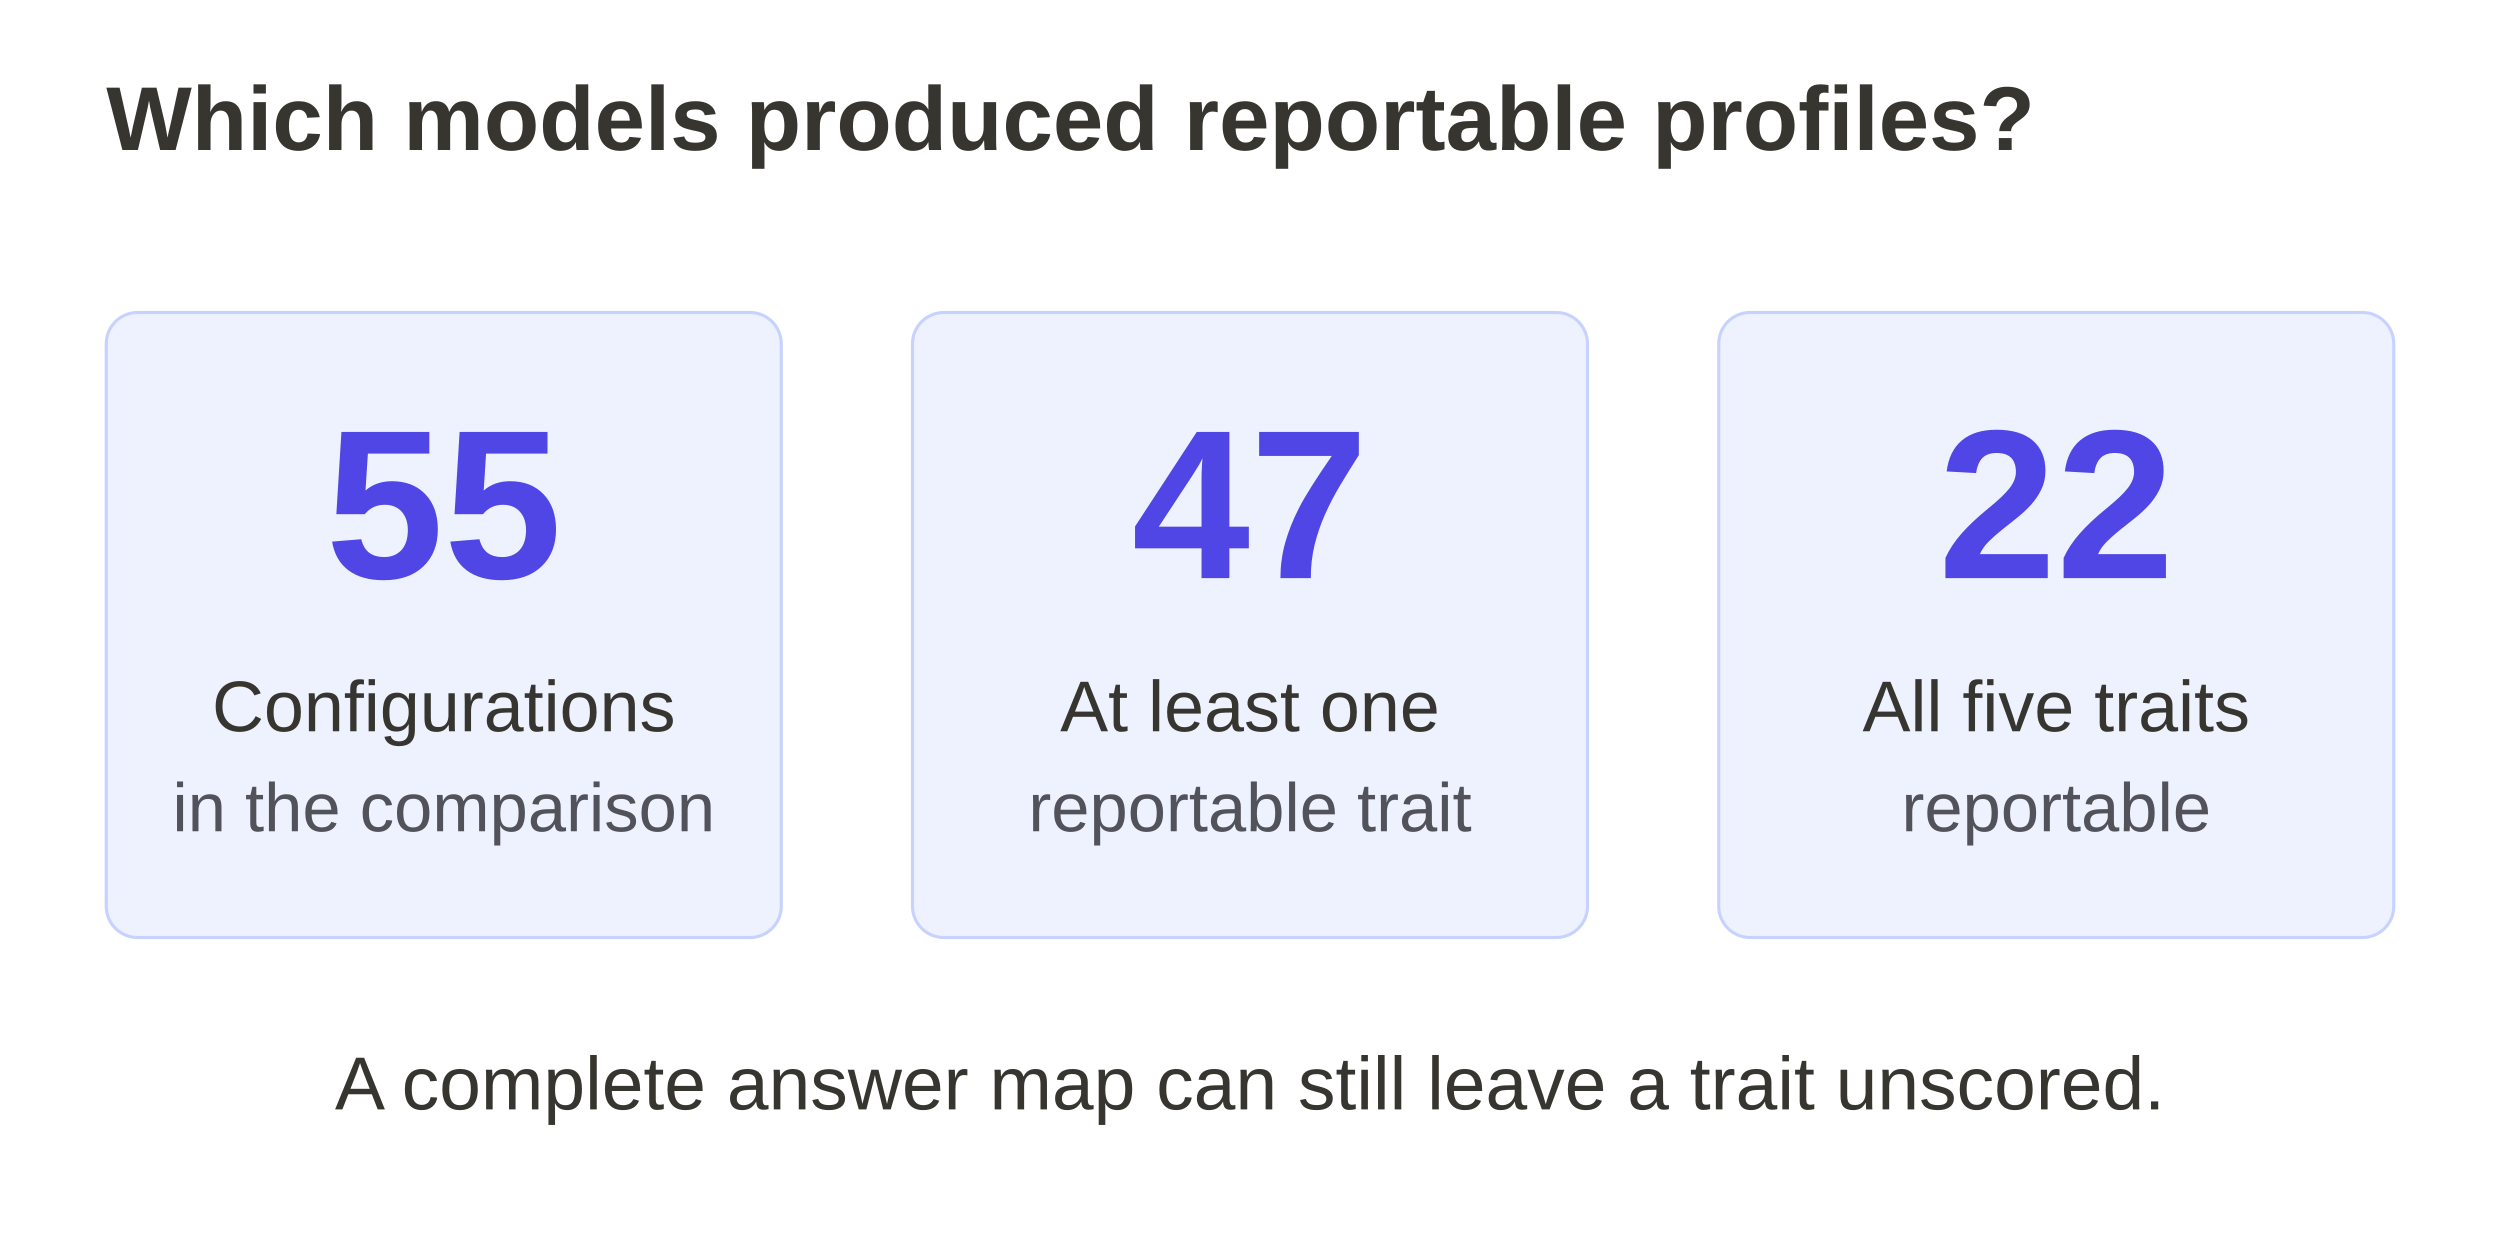
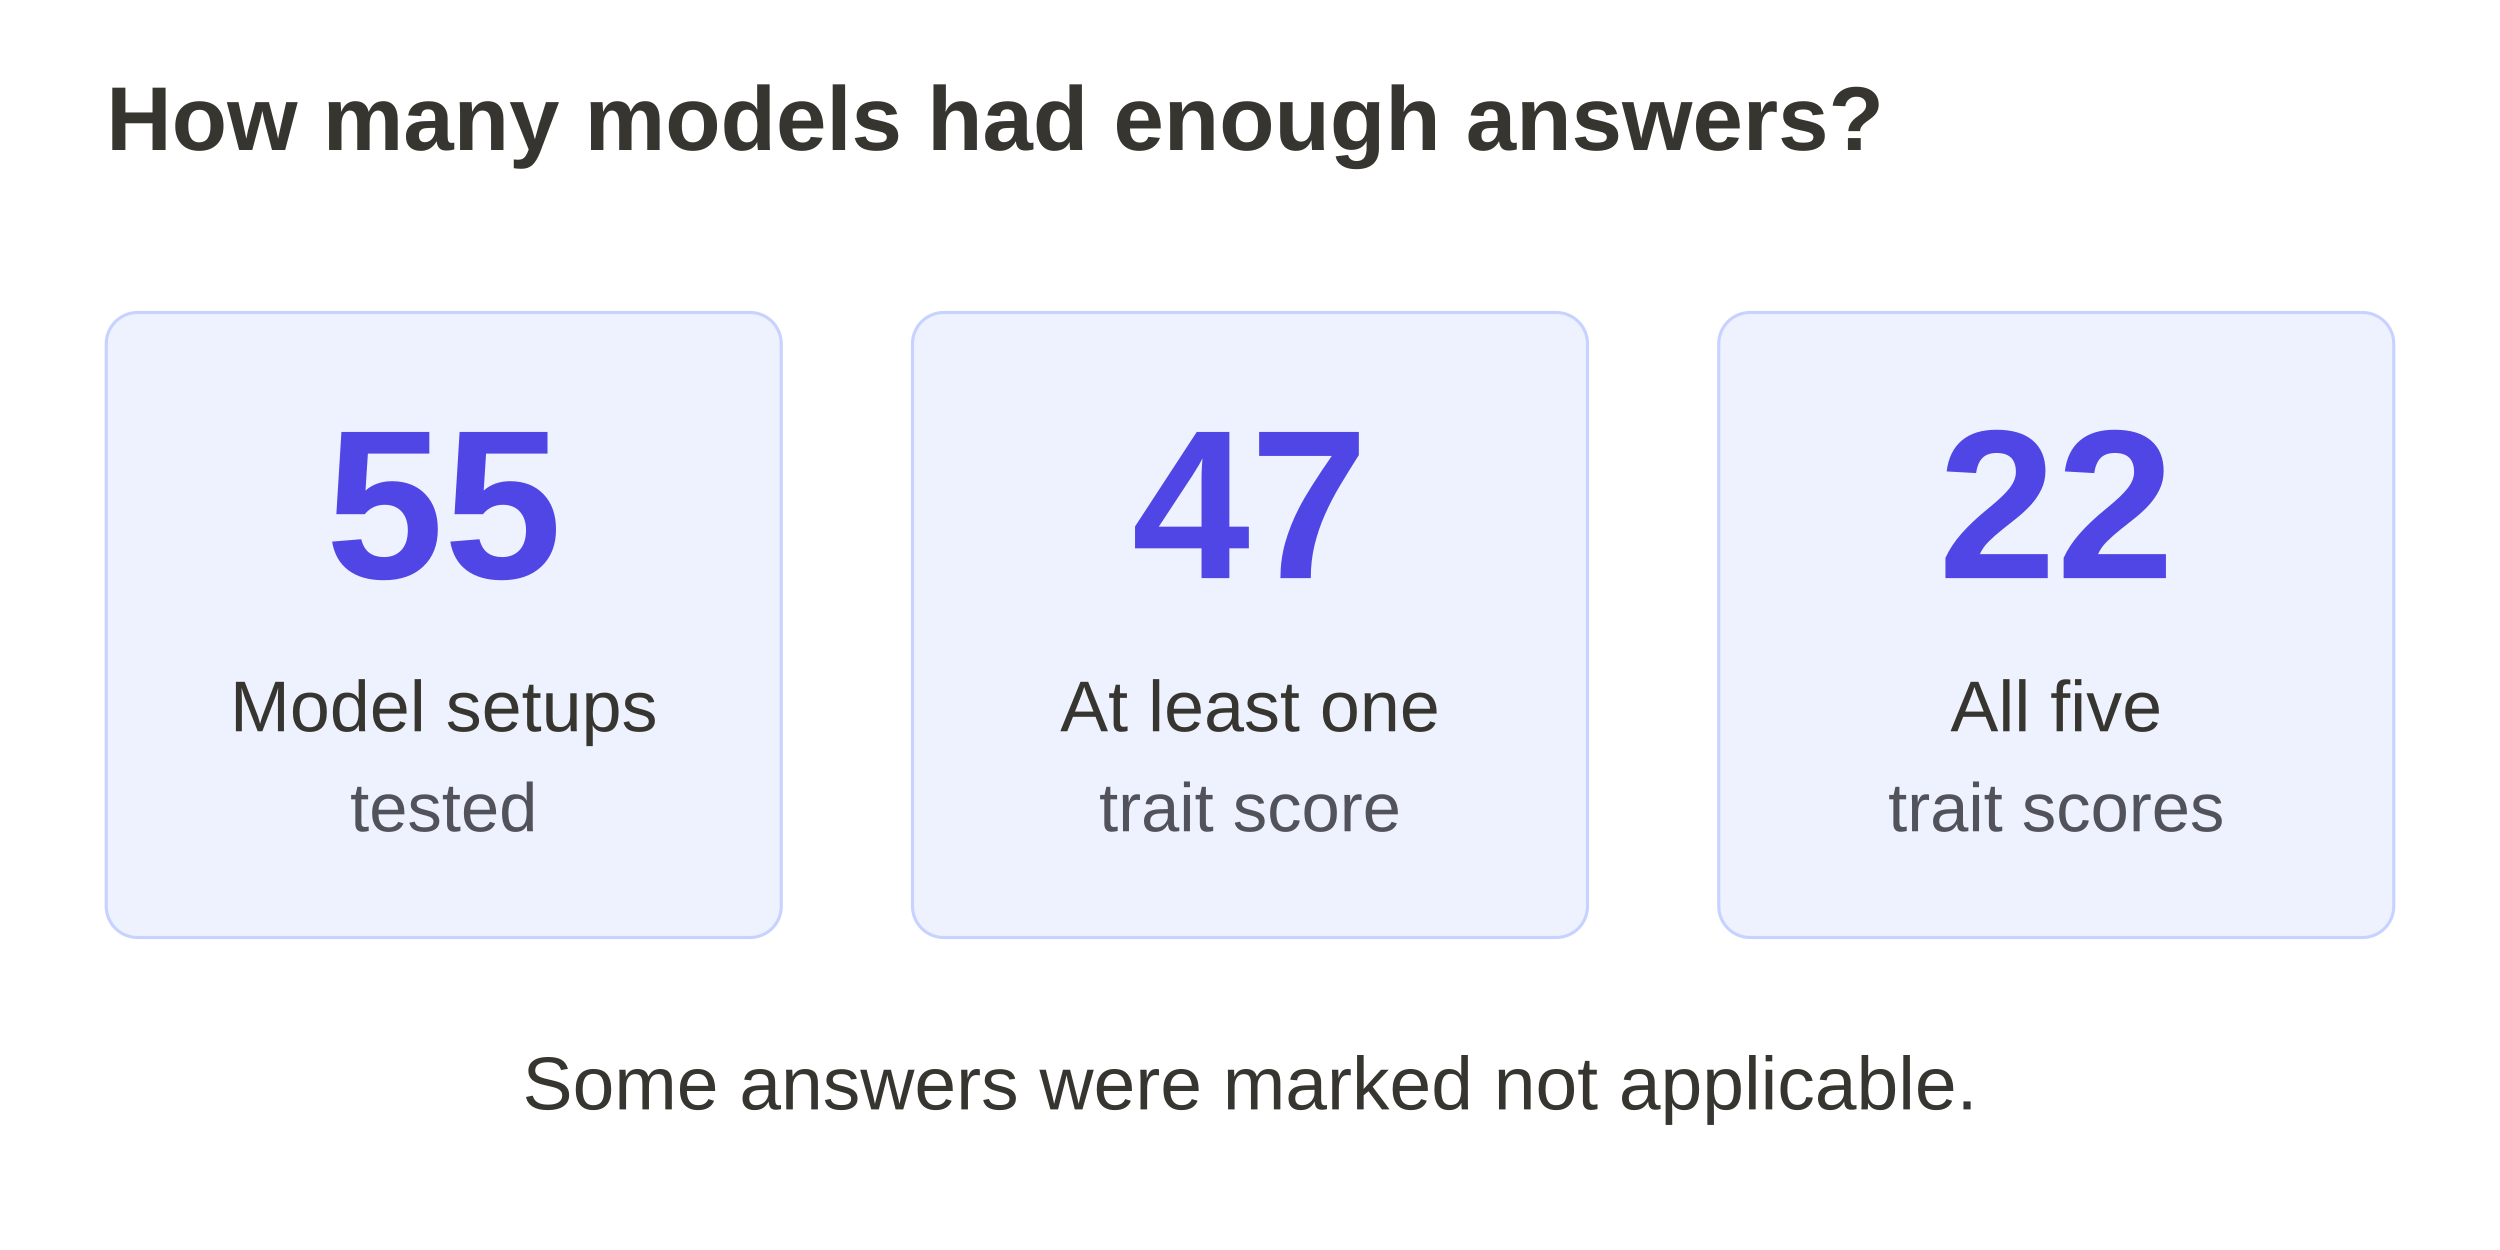
<svg xmlns="http://www.w3.org/2000/svg" width="800" height="400" viewBox="0 0 800 400" role="img" aria-labelledby="chart-title chart-description" font-family="Arial, Helvetica, sans-serif">
  <rect width="800" height="400" fill="#ffffff" />
-   <text x="34" y="48" font-size="29" fill="#37352f" font-weight="700" text-anchor="start">Which models produced reportable profiles?</text>
+   <text x="34" y="48" font-size="29" fill="#37352f" font-weight="700" text-anchor="start">How many models had enough answers?</text>
  <rect x="34" y="100" width="216" height="200" rx="10" fill="#eef2ff" stroke="#c7d2fe" />
  <text x="142" y="185" font-size="68" fill="#4f46e5" font-weight="700" text-anchor="middle">55</text>
-   <text x="142" y="234" font-size="23" fill="#37352f" font-weight="400" text-anchor="middle">Configurations</text>
-   <text x="142" y="266" font-size="22" fill="#52525b" font-weight="400" text-anchor="middle">in the comparison</text>
+   <text x="142" y="234" font-size="23" fill="#37352f" font-weight="400" text-anchor="middle">Model setups</text>
+   <text x="142" y="266" font-size="22" fill="#52525b" font-weight="400" text-anchor="middle">tested</text>
  <rect x="292" y="100" width="216" height="200" rx="10" fill="#eef2ff" stroke="#c7d2fe" />
  <text x="400" y="185" font-size="68" fill="#4f46e5" font-weight="700" text-anchor="middle">47</text>
  <text x="400" y="234" font-size="23" fill="#37352f" font-weight="400" text-anchor="middle">At least one</text>
-   <text x="400" y="266" font-size="22" fill="#52525b" font-weight="400" text-anchor="middle">reportable trait</text>
+   <text x="400" y="266" font-size="22" fill="#52525b" font-weight="400" text-anchor="middle">trait score</text>
  <rect x="550" y="100" width="216" height="200" rx="10" fill="#eef2ff" stroke="#c7d2fe" />
  <text x="658" y="185" font-size="68" fill="#4f46e5" font-weight="700" text-anchor="middle">22</text>
-   <text x="658" y="234" font-size="23" fill="#37352f" font-weight="400" text-anchor="middle">All five traits</text>
-   <text x="658" y="266" font-size="22" fill="#52525b" font-weight="400" text-anchor="middle">reportable</text>
-   <text x="400" y="355" font-size="24" fill="#37352f" font-weight="400" text-anchor="middle">A complete answer map can still leave a trait unscored.</text>
+   <text x="658" y="234" font-size="23" fill="#37352f" font-weight="400" text-anchor="middle">All five</text>
+   <text x="658" y="266" font-size="22" fill="#52525b" font-weight="400" text-anchor="middle">trait scores</text>
+   <text x="400" y="355" font-size="24" fill="#37352f" font-weight="400" text-anchor="middle">Some answers were marked not applicable.</text>
</svg>
